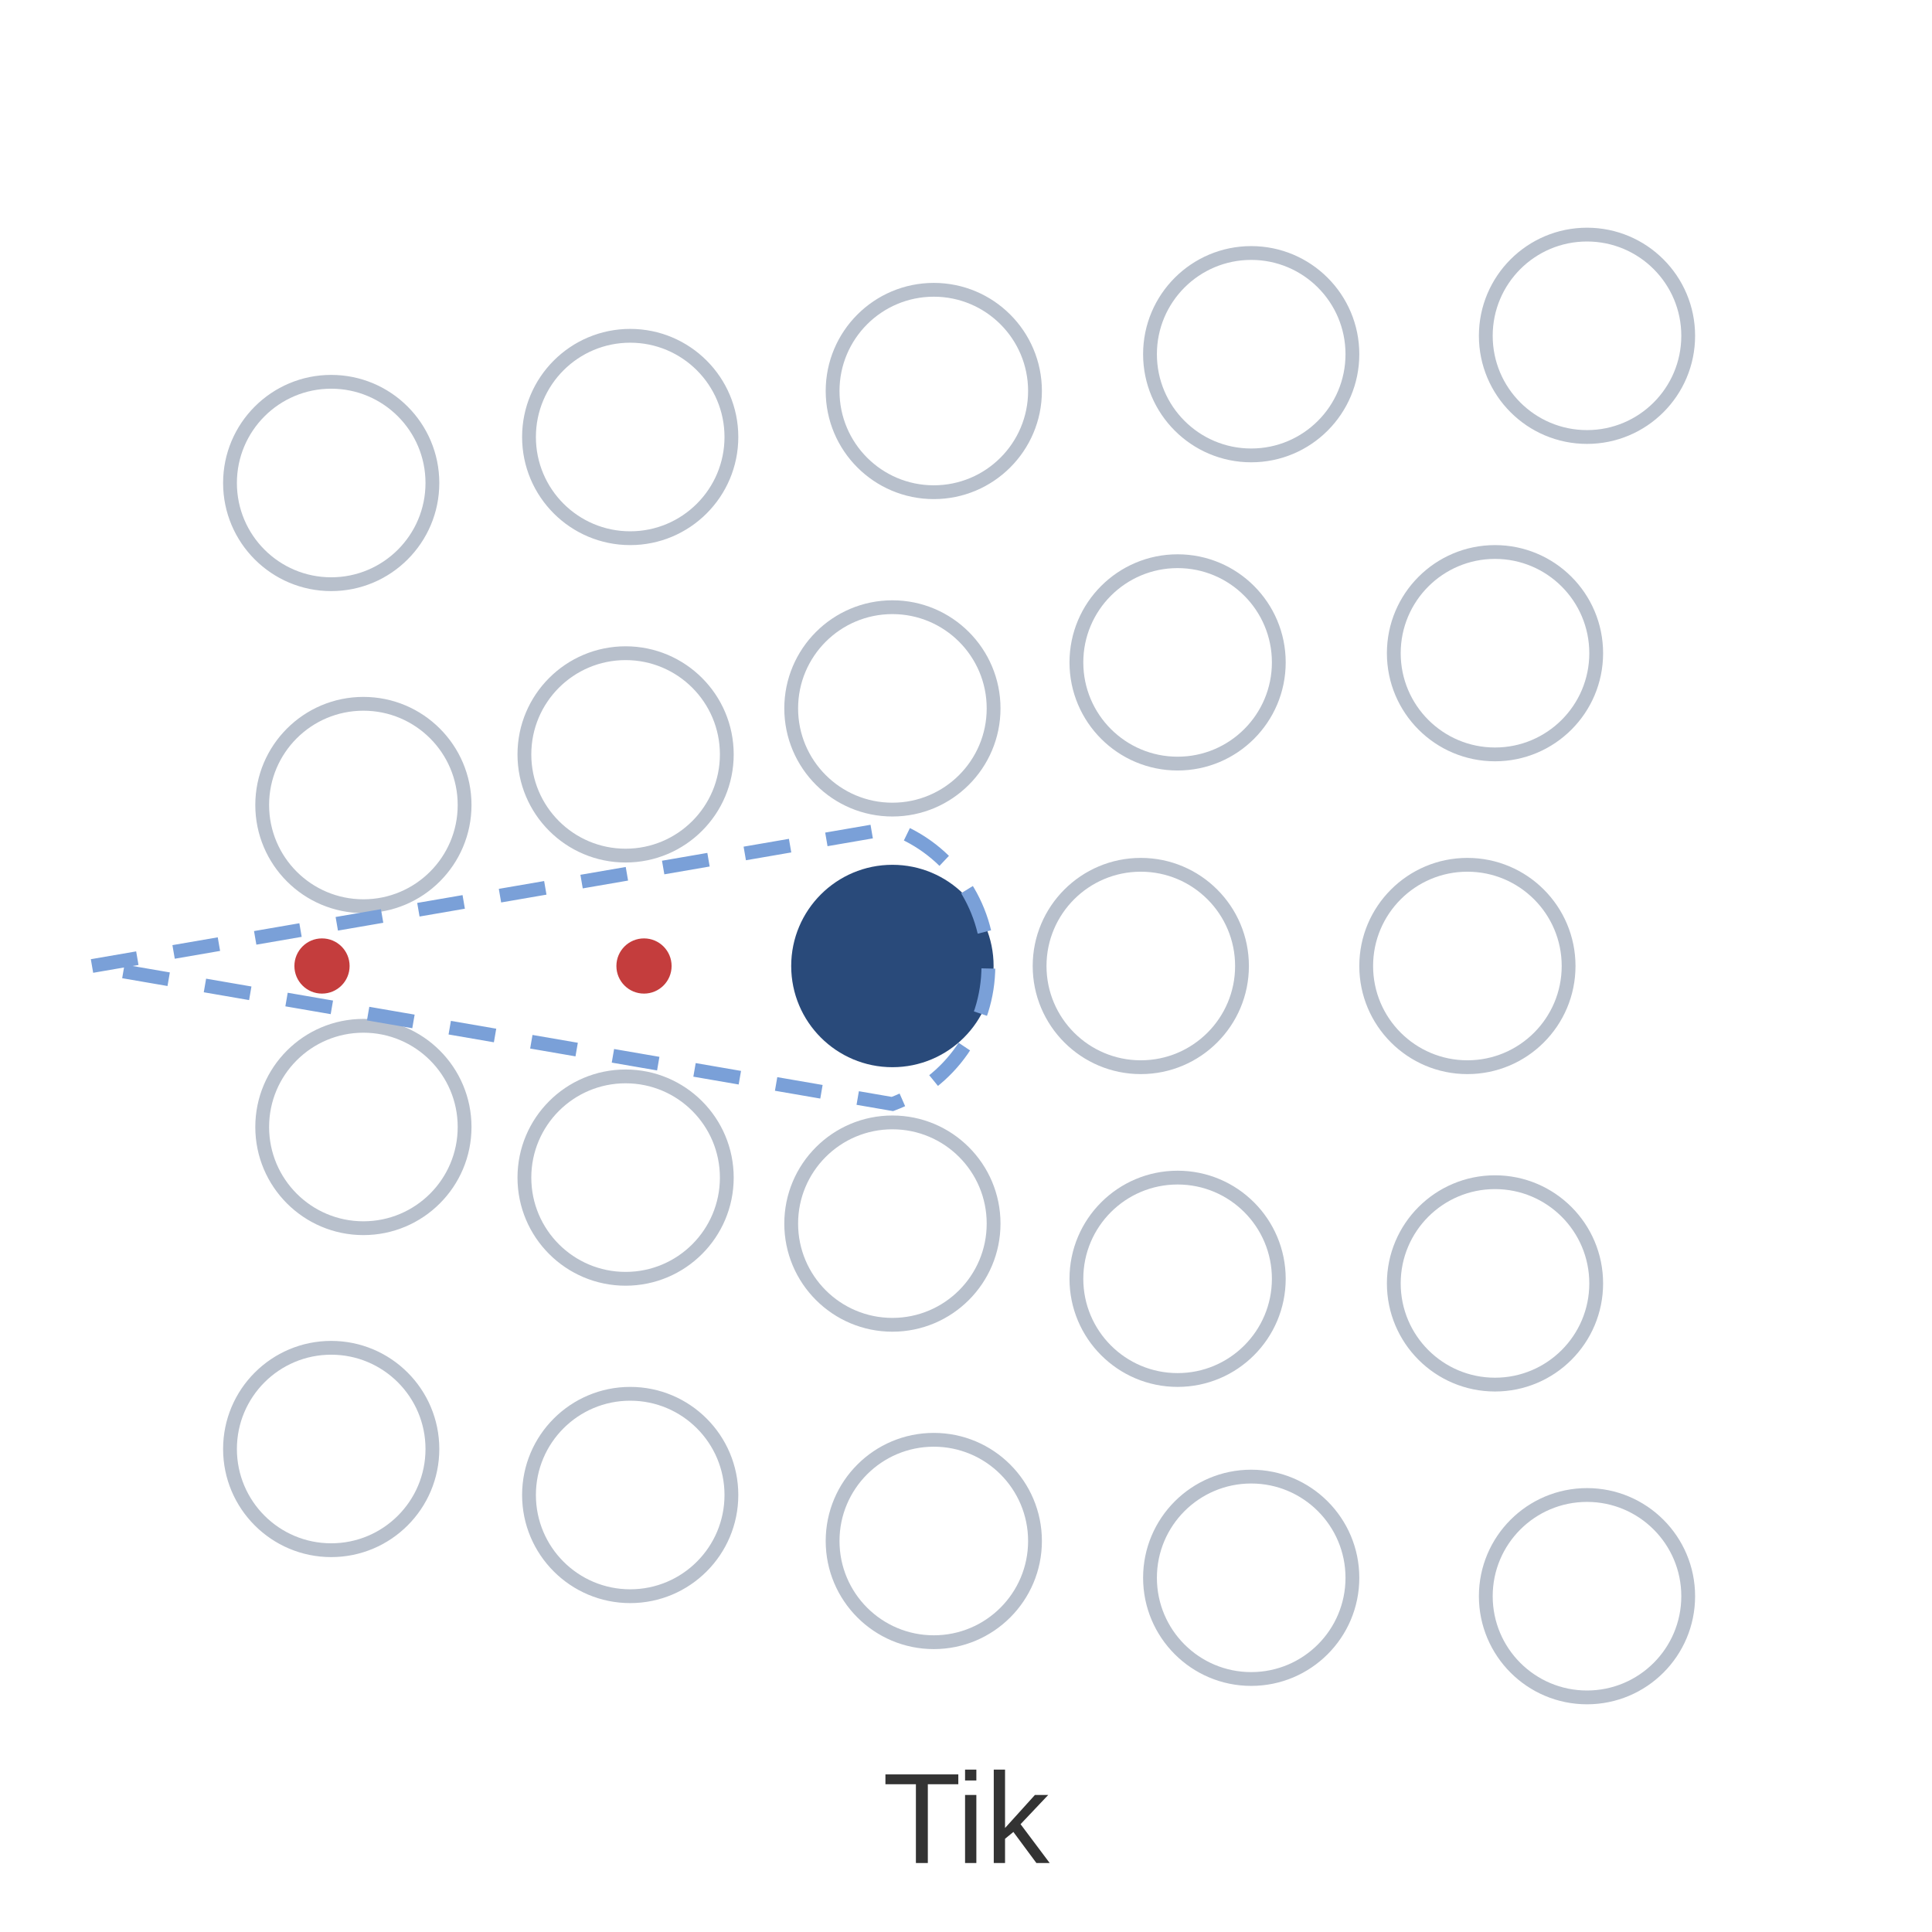
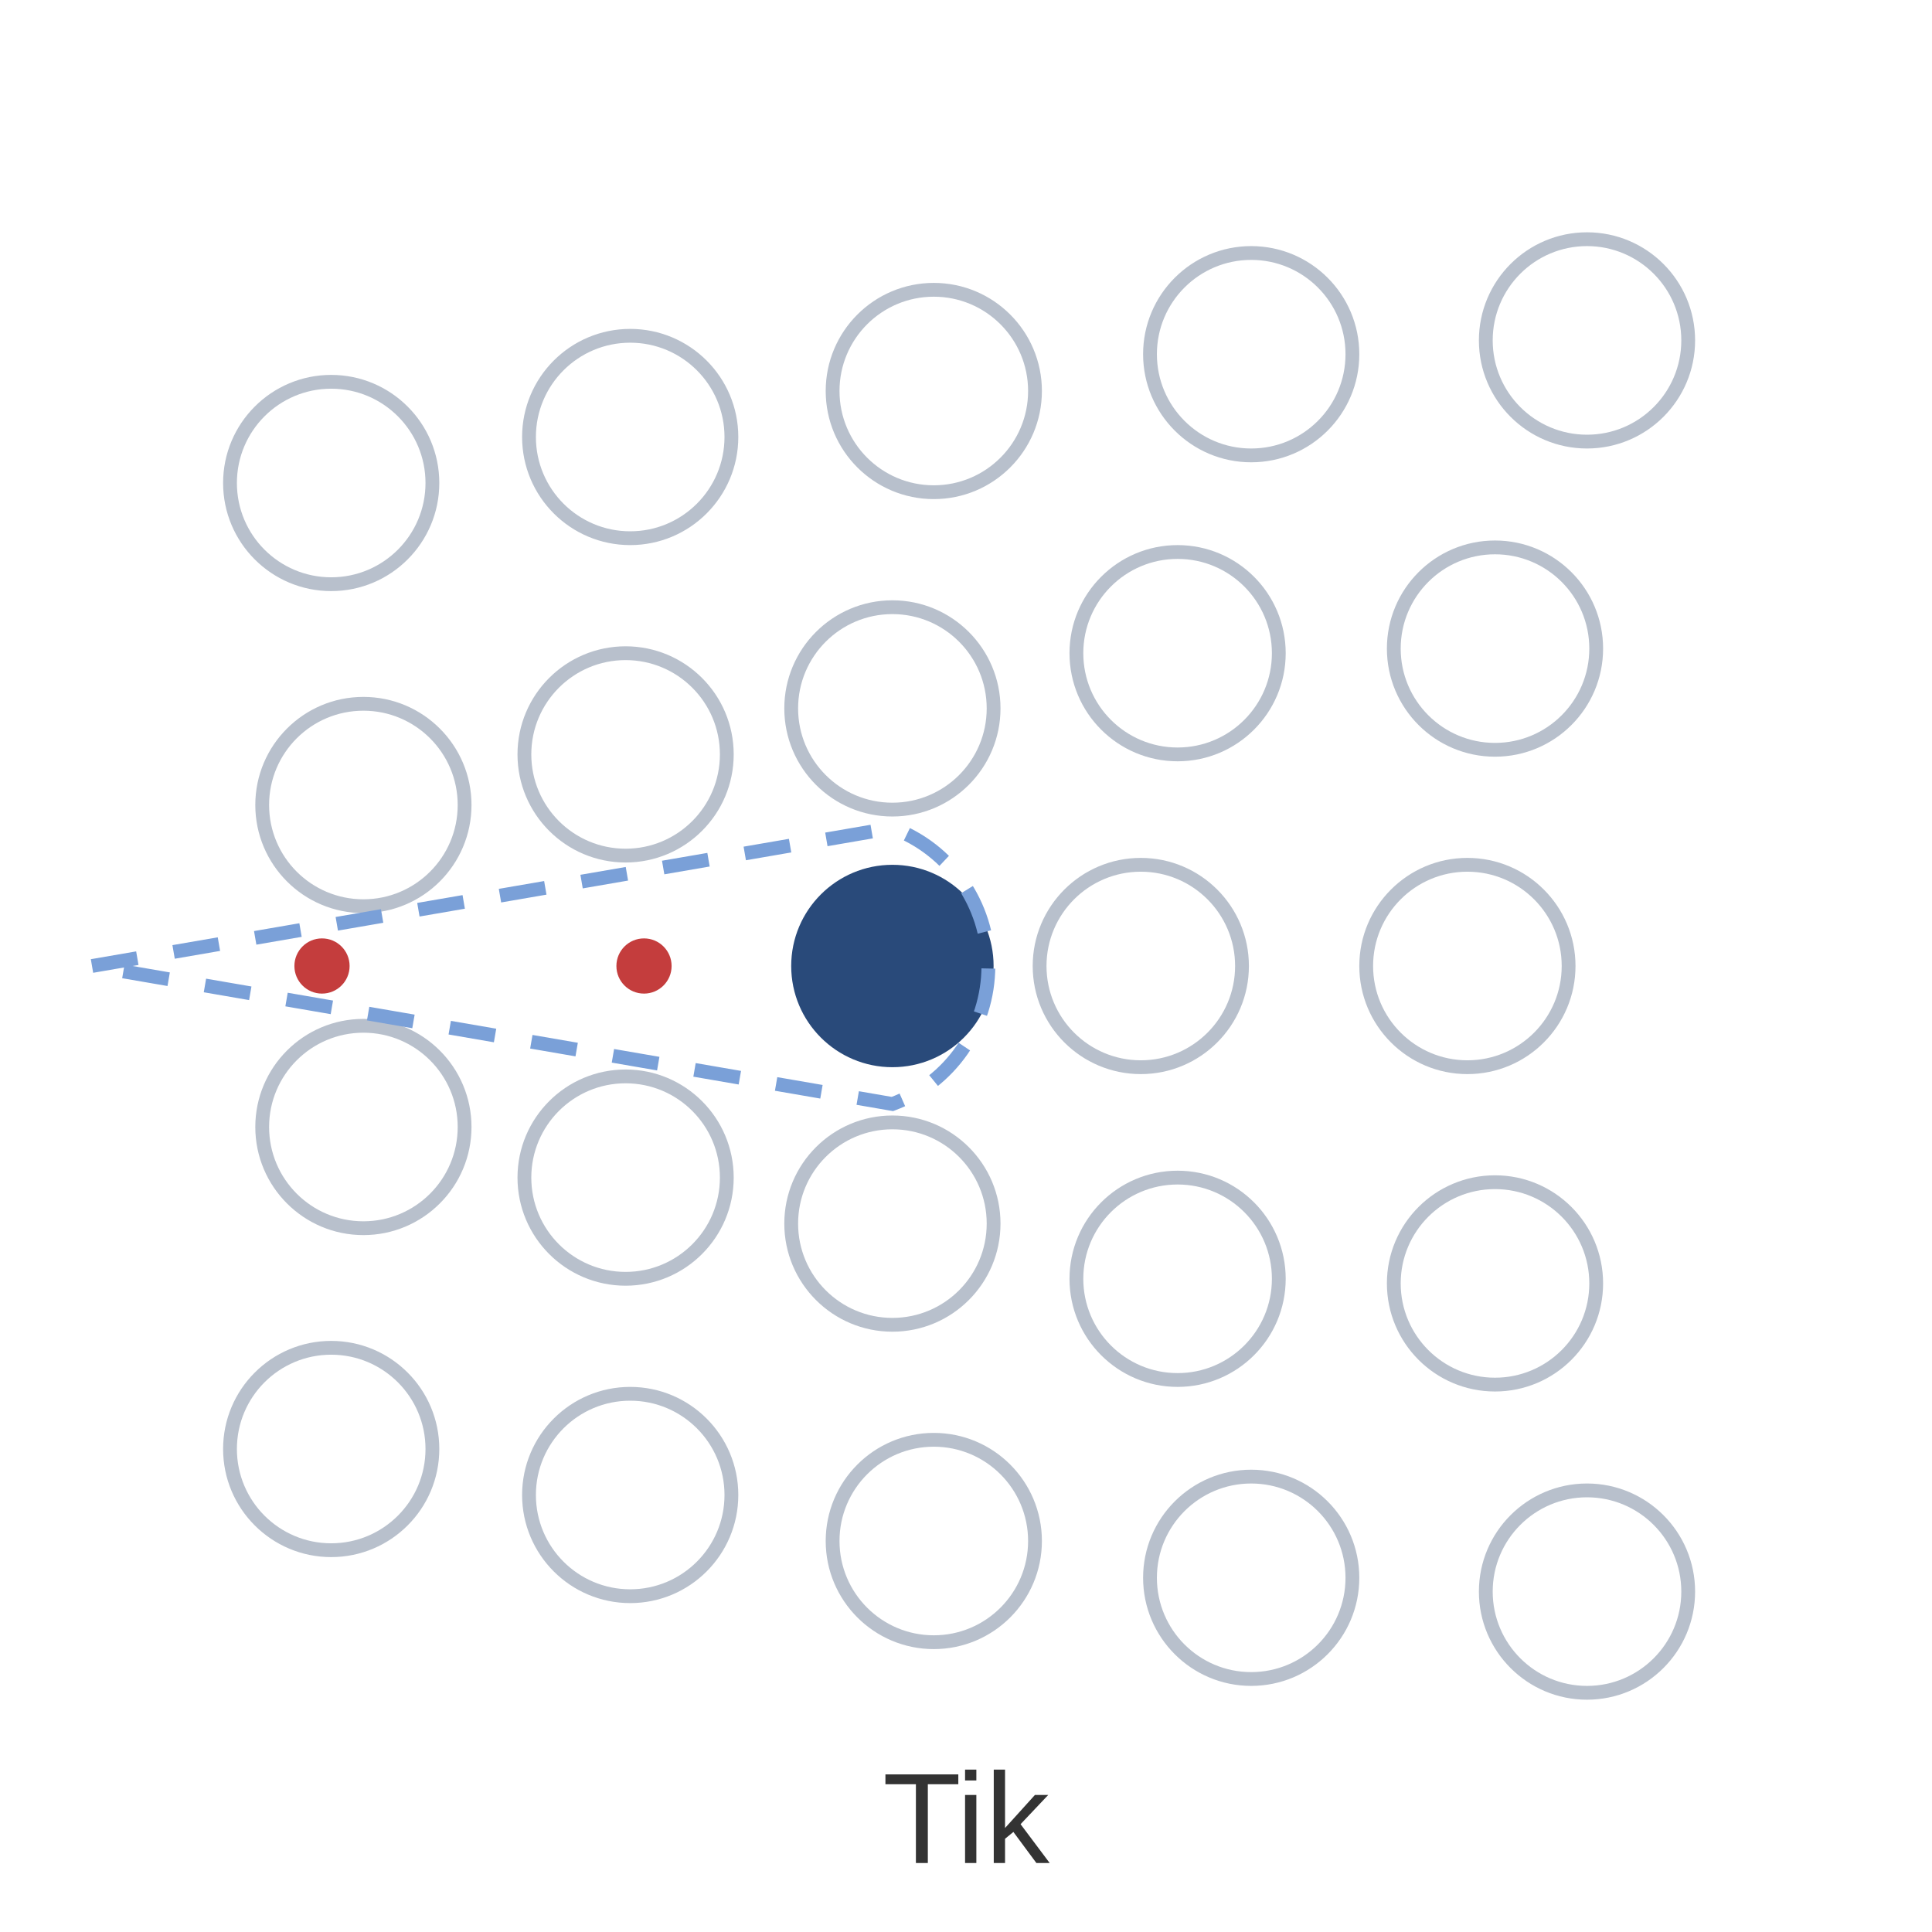
<svg xmlns="http://www.w3.org/2000/svg" width="420" height="420" viewBox="0 0 420 420">
  <rect width="100%" height="100%" fill="white" />
  <g fill="none" stroke="#b8c0cc" stroke-width="3">
    <circle cx="72" cy="105" r="22" />
    <circle cx="137" cy="95" r="22" />
    <circle cx="203" cy="85" r="22" />
    <circle cx="272" cy="77" r="22" />
-     <circle cx="345" cy="73" r="22" />
+     <circle cx="345" cy="74" r="22" />
    <circle cx="79" cy="175" r="22" />
    <circle cx="136" cy="164" r="22" />
    <circle cx="194" cy="154" r="22" />
-     <circle cx="256" cy="144" r="22" />
-     <circle cx="325" cy="142" r="22" />
+     <circle cx="256" cy="142" r="22" />
+     <circle cx="325" cy="141" r="22" />
    <circle cx="248" cy="210" r="22" />
    <circle cx="319" cy="210" r="22" />
    <circle cx="79" cy="245" r="22" />
    <circle cx="136" cy="256" r="22" />
    <circle cx="194" cy="266" r="22" />
    <circle cx="256" cy="278" r="22" />
    <circle cx="325" cy="279" r="22" />
    <circle cx="72" cy="315" r="22" />
    <circle cx="137" cy="325" r="22" />
    <circle cx="203" cy="335" r="22" />
    <circle cx="272" cy="343" r="22" />
-     <circle cx="345" cy="347" r="22" />
+     <circle cx="345" cy="346" r="22" />
  </g>
  <circle cx="194" cy="210" r="22" fill="#294a7a" />
  <circle cx="140" cy="210" r="6" fill="#c43d3d" />
  <circle cx="70" cy="210" r="6" fill="#c43d3d" />
  <path d="   M 20 210   L 194 180   A 32 32 0 0 1 194 240   Z" fill="none" stroke="#7aa0d8" stroke-width="3" stroke-dasharray="10 8" />
  <text x="210" y="405" text-anchor="middle" font-family="Arial, sans-serif" font-size="28" fill="#333">
    Tik
  </text>
</svg>
